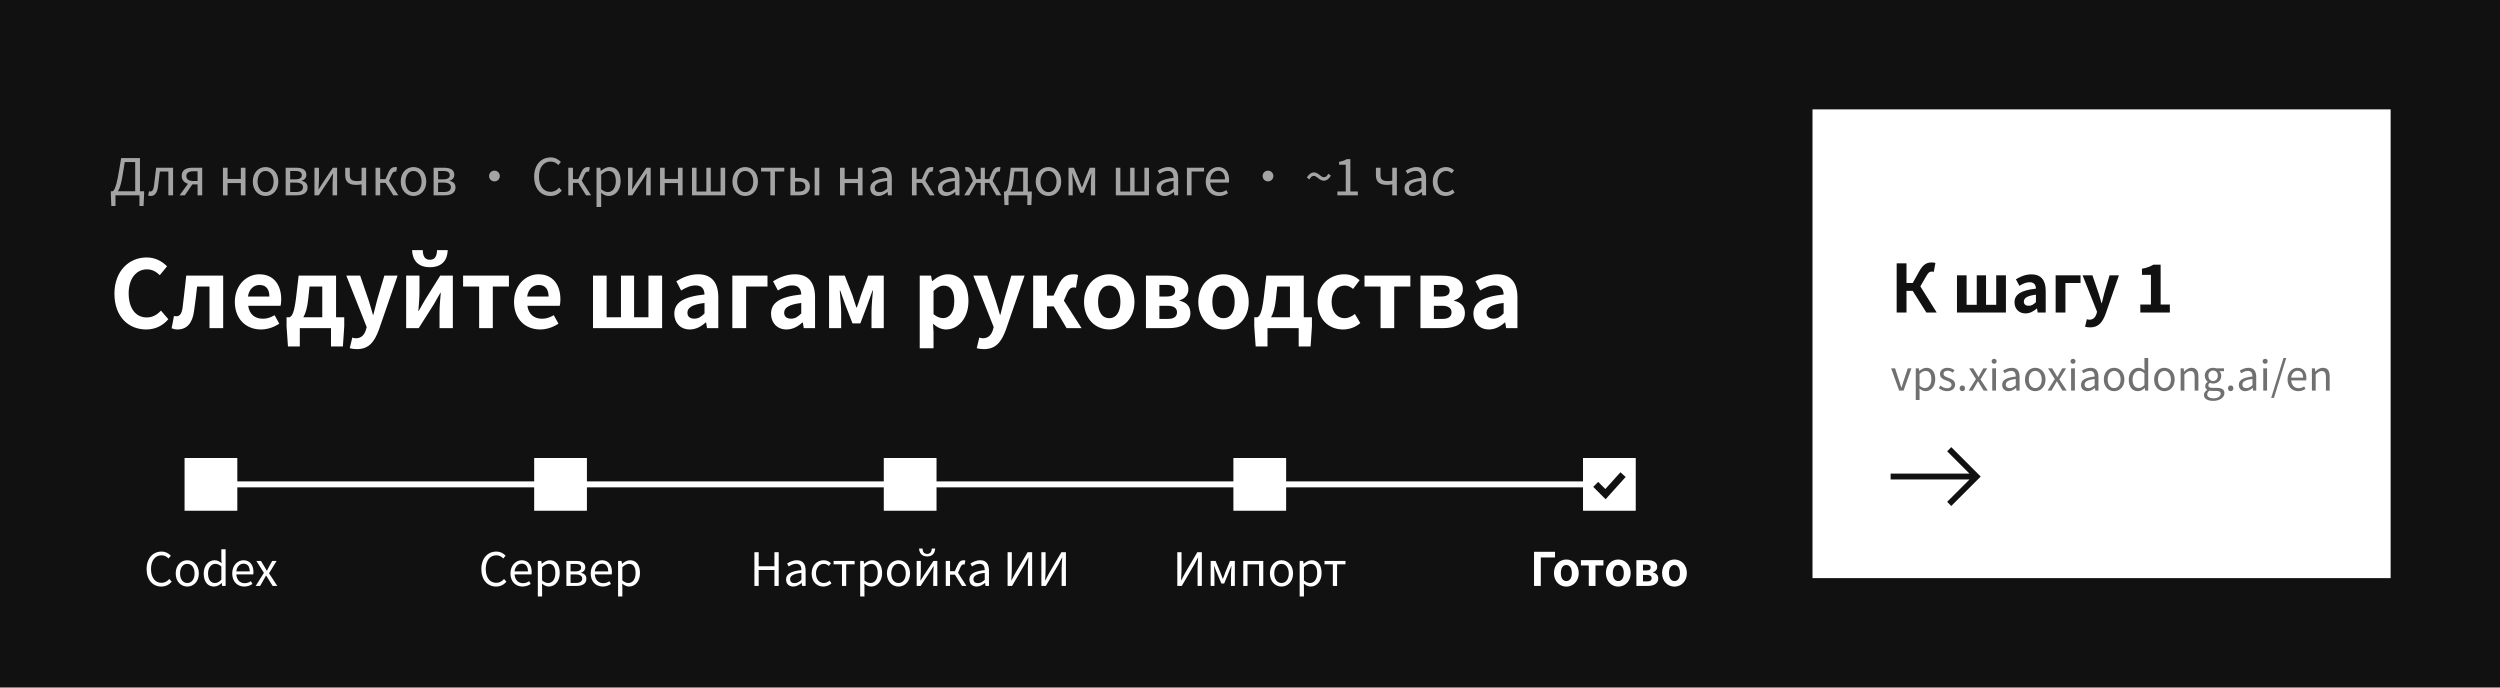
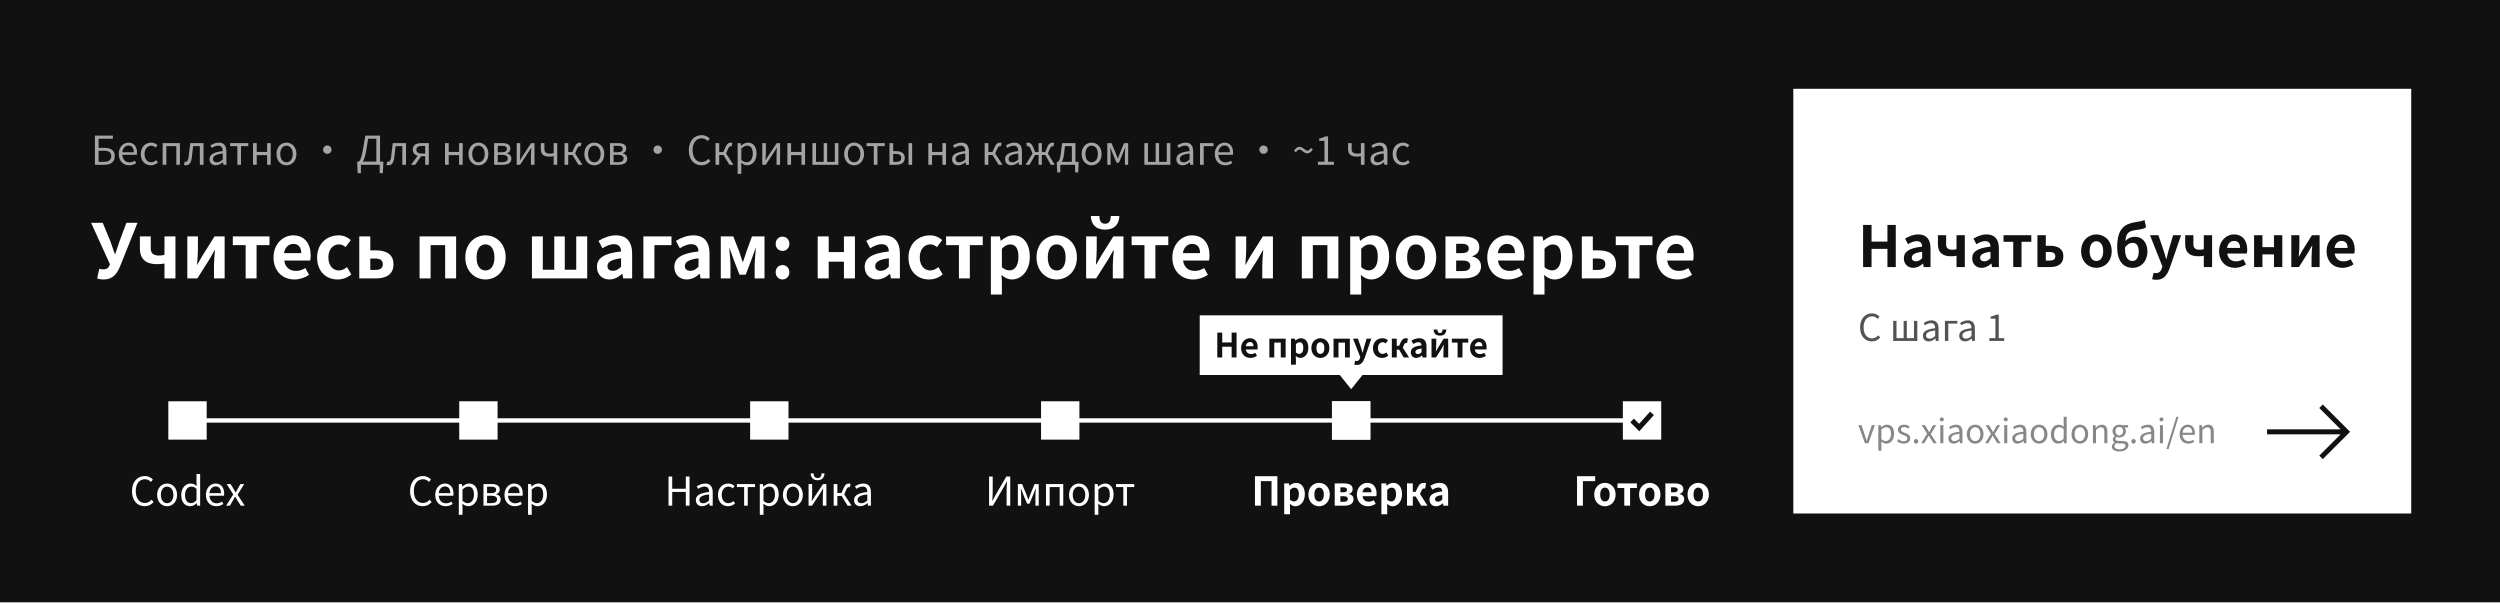
- <svg xmlns="http://www.w3.org/2000/svg" width="640" height="176" viewBox="0 0 640 176" role="img" aria-label="Следуйте шагам руководства">
+ <svg xmlns="http://www.w3.org/2000/svg" width="880" height="212" viewBox="0 0 880 212" role="img" aria-label="Учитесь по шагам: настройте и проверьте">
  <style>
- .track{stroke-dasharray:358;animation:fill 7s linear infinite}
- @keyframes fill{0%{stroke-dashoffset:358;opacity:1}62%{stroke-dashoffset:0}92%{stroke-dashoffset:0;opacity:1}100%{stroke-dashoffset:0;opacity:0}}
- .arrow{animation:nudge 1.4s ease-in-out infinite}
- @keyframes nudge{0%,100%{transform:translateX(0)}50%{transform:translateX(5px)}}
- .shine{animation:shine 7s ease-in-out infinite}
- @keyframes shine{0%,62%{transform:translateX(-80px)}76%,100%{transform:translateX(228px)}}
- .ok{animation:ok 7s ease infinite}
+ .track{stroke-dasharray:512;animation:fill 8s linear infinite}
+ @keyframes fill{0%{stroke-dashoffset:512;opacity:1}62%{stroke-dashoffset:0}92%{stroke-dashoffset:0;opacity:1}100%{stroke-dashoffset:0;opacity:0}}
+ .arrow{animation:nudge 1.2s ease-in-out infinite}
+ @keyframes nudge{0%,100%{transform:translateX(0)}50%{transform:translateX(6px)}}
+ .shine{animation:shine 8s ease-in-out infinite}
+ @keyframes shine{0%,62%{transform:translateX(-90px)}76%,100%{transform:translateX(306px)}}
+ .ring{transform-box:fill-box;transform-origin:center;animation:ring 2s ease-out infinite}
+ @keyframes ring{0%{transform:scale(1);opacity:.55}100%{transform:scale(1.09,1.12);opacity:0}}
+ .ok{animation:ok 8s ease infinite}
@keyframes ok{0%,62%{opacity:0}66%,92%{opacity:1}100%{opacity:0}}
- .n0{animation:n0 7s steps(1,end) infinite}
+ .vr{transform-box:fill-box;transform-origin:center;animation:vr 8s ease-out infinite}
+ @keyframes vr{0%,49.6%{transform:scale(1);opacity:0}50.6%{opacity:.8}63.6%,100%{transform:scale(2.6);opacity:0}}
+ .n0{animation:n0 8s steps(1,end) infinite}
@keyframes n0{0%{fill-opacity:0}0%{fill-opacity:1}92%{fill-opacity:1}100%{fill-opacity:0}}
- .l0{animation:l0 7s ease infinite}
+ .l0{animation:l0 8s ease infinite}
@keyframes l0{0%{opacity:.4}0%{opacity:.4}3%{opacity:1}92%{opacity:1}100%{opacity:.4}}
- .n1{animation:n1 7s steps(1,end) infinite}
- @keyframes n1{0%{fill-opacity:0}15.5%{fill-opacity:1}92%{fill-opacity:1}100%{fill-opacity:0}}
- .l1{animation:l1 7s ease infinite}
- @keyframes l1{0%{opacity:.4}15.4%{opacity:.4}18.5%{opacity:1}92%{opacity:1}100%{opacity:.4}}
- .n2{animation:n2 7s steps(1,end) infinite}
- @keyframes n2{0%{fill-opacity:0}31%{fill-opacity:1}92%{fill-opacity:1}100%{fill-opacity:0}}
- .l2{animation:l2 7s ease infinite}
- @keyframes l2{0%{opacity:.4}30.9%{opacity:.4}34%{opacity:1}92%{opacity:1}100%{opacity:.4}}
- .n3{animation:n3 7s steps(1,end) infinite}
- @keyframes n3{0%{fill-opacity:0}46.5%{fill-opacity:1}92%{fill-opacity:1}100%{fill-opacity:0}}
- .l3{animation:l3 7s ease infinite}
- @keyframes l3{0%{opacity:.4}46.4%{opacity:.4}49.5%{opacity:1}92%{opacity:1}100%{opacity:.4}}
- .n4{animation:n4 7s steps(1,end) infinite}
- @keyframes n4{0%{fill-opacity:0}62%{fill-opacity:1}92%{fill-opacity:1}100%{fill-opacity:0}}
- .l4{animation:l4 7s ease infinite}
- @keyframes l4{0%{opacity:.4}61.9%{opacity:.4}65%{opacity:1}92%{opacity:1}100%{opacity:.4}}
- @media (prefers-reduced-motion:reduce){*{animation:none!important}}
+ .n1{animation:n1 8s steps(1,end) infinite}
+ @keyframes n1{0%{fill-opacity:0}12.4%{fill-opacity:1}92%{fill-opacity:1}100%{fill-opacity:0}}
+ .l1{animation:l1 8s ease infinite}
+ @keyframes l1{0%{opacity:.4}12.3%{opacity:.4}15.4%{opacity:1}92%{opacity:1}100%{opacity:.4}}
+ .n2{animation:n2 8s steps(1,end) infinite}
+ @keyframes n2{0%{fill-opacity:0}24.8%{fill-opacity:1}92%{fill-opacity:1}100%{fill-opacity:0}}
+ .l2{animation:l2 8s ease infinite}
+ @keyframes l2{0%{opacity:.4}24.7%{opacity:.4}27.8%{opacity:1}92%{opacity:1}100%{opacity:.4}}
+ .n3{animation:n3 8s steps(1,end) infinite}
+ @keyframes n3{0%{fill-opacity:0}37.2%{fill-opacity:1}92%{fill-opacity:1}100%{fill-opacity:0}}
+ .l3{animation:l3 8s ease infinite}
+ @keyframes l3{0%{opacity:.4}37.1%{opacity:.4}40.2%{opacity:1}92%{opacity:1}100%{opacity:.4}}
+ .n4{animation:n4 8s steps(1,end) infinite}
+ @keyframes n4{0%{fill-opacity:0}49.6%{fill-opacity:1}92%{fill-opacity:1}100%{fill-opacity:0}}
+ .l4{animation:l4 8s ease infinite}
+ @keyframes l4{0%{opacity:.4}49.5%{opacity:.4}52.6%{opacity:1}92%{opacity:1}100%{opacity:.4}}
+ .n5{animation:n5 8s steps(1,end) infinite}
+ @keyframes n5{0%{fill-opacity:0}62%{fill-opacity:1}92%{fill-opacity:1}100%{fill-opacity:0}}
+ .l5{animation:l5 8s ease infinite}
+ @keyframes l5{0%{opacity:.4}61.9%{opacity:.4}65%{opacity:1}92%{opacity:1}100%{opacity:.4}}
+ @media (prefers-reduced-motion:reduce){*{animation:none!important}.ring,.vr{opacity:0}}
</style>
  <defs>
    <clipPath id="cc">
-       <rect x="464" y="28" width="148" height="120" />
+       <rect x="632" y="32" width="216" height="148" />
    </clipPath>
    <linearGradient id="sg" x1="0" x2="1">
      <stop offset="0" stop-color="#111111" stop-opacity="0" />
      <stop offset=".5" stop-color="#111111" stop-opacity=".1" />
      <stop offset="1" stop-color="#111111" stop-opacity="0" />
    </linearGradient>
  </defs>
-   <rect width="640" height="176" fill="#111111" />
-   <text x="28" y="50" font-family="-apple-system,BlinkMacSystemFont,'Segoe UI','PingFang SC','Hiragino Sans','Apple SD Gothic Neo','Malgun Gothic','Microsoft YaHei','Noto Sans CJK SC','Noto Sans Arabic','Noto Sans',Helvetica,Arial,sans-serif" font-size="13" font-weight="400" fill="#ffffff" fill-opacity=".62" text-anchor="start">Для новичков · Скриншоты на каждом шаге · ~1 час</text>
-   <text x="28" y="84" font-family="-apple-system,BlinkMacSystemFont,'Segoe UI','PingFang SC','Hiragino Sans','Apple SD Gothic Neo','Malgun Gothic','Microsoft YaHei','Noto Sans CJK SC','Noto Sans Arabic','Noto Sans',Helvetica,Arial,sans-serif" font-size="24" font-weight="700" fill="#ffffff" text-anchor="start">Следуйте шагам руководства</text>
-   <line x1="54" y1="124" x2="412" y2="124" stroke="#ffffff" stroke-opacity=".22" stroke-width="1.5" />
-   <line class="track" x1="54" y1="124" x2="412" y2="124" stroke="#ffffff" stroke-width="1.5" />
-   <rect class="n0" x="48" y="118" width="12" height="12" fill="#ffffff" stroke="#ffffff" stroke-width="1.5" />
-   <text x="54" y="150" font-family="-apple-system,BlinkMacSystemFont,'Segoe UI','PingFang SC','Hiragino Sans','Apple SD Gothic Neo','Malgun Gothic','Microsoft YaHei','Noto Sans CJK SC','Noto Sans Arabic','Noto Sans',Helvetica,Arial,sans-serif" font-size="11.8" font-weight="500" class="l0" fill="#ffffff" text-anchor="middle">Codex</text>
-   <rect class="n1" x="137.5" y="118" width="12" height="12" fill="#ffffff" stroke="#ffffff" stroke-width="1.5" />
-   <text x="143.5" y="150" font-family="-apple-system,BlinkMacSystemFont,'Segoe UI','PingFang SC','Hiragino Sans','Apple SD Gothic Neo','Malgun Gothic','Microsoft YaHei','Noto Sans CJK SC','Noto Sans Arabic','Noto Sans',Helvetica,Arial,sans-serif" font-size="11.8" font-weight="500" class="l1" fill="#ffffff" text-anchor="middle">Сервер</text>
-   <rect class="n2" x="227" y="118" width="12" height="12" fill="#ffffff" stroke="#ffffff" stroke-width="1.5" />
-   <text x="233" y="150" font-family="-apple-system,BlinkMacSystemFont,'Segoe UI','PingFang SC','Hiragino Sans','Apple SD Gothic Neo','Malgun Gothic','Microsoft YaHei','Noto Sans CJK SC','Noto Sans Arabic','Noto Sans',Helvetica,Arial,sans-serif" font-size="11.8" font-weight="500" class="l2" fill="#ffffff" text-anchor="middle">Настройка ИИ</text>
-   <rect class="n3" x="316.5" y="118" width="12" height="12" fill="#ffffff" stroke="#ffffff" stroke-width="1.5" />
-   <text x="322.5" y="150" font-family="-apple-system,BlinkMacSystemFont,'Segoe UI','PingFang SC','Hiragino Sans','Apple SD Gothic Neo','Malgun Gothic','Microsoft YaHei','Noto Sans CJK SC','Noto Sans Arabic','Noto Sans',Helvetica,Arial,sans-serif" font-size="11.8" font-weight="500" class="l3" fill="#ffffff" text-anchor="middle">Импорт</text>
-   <rect class="n4" x="406" y="118" width="12" height="12" fill="#ffffff" stroke="#ffffff" stroke-width="1.5" />
-   <path class="ok" d="M408.5 124l2.5 2.5 4.5-5" fill="none" stroke="#111111" stroke-width="1.8" stroke-linejoin="miter" />
-   <text x="412" y="150" font-family="-apple-system,BlinkMacSystemFont,'Segoe UI','PingFang SC','Hiragino Sans','Apple SD Gothic Neo','Malgun Gothic','Microsoft YaHei','Noto Sans CJK SC','Noto Sans Arabic','Noto Sans',Helvetica,Arial,sans-serif" font-size="11.8" font-weight="700" class="l4" fill="#ffffff" text-anchor="middle">Готово</text>
-   <rect x="464" y="28" width="148" height="120" fill="#ffffff" />
+   <rect width="880" height="212" fill="#111111" />
+   <text x="32" y="58" font-family="-apple-system,BlinkMacSystemFont,'Segoe UI','PingFang SC','Hiragino Sans','Apple SD Gothic Neo','Malgun Gothic','Microsoft YaHei','Noto Sans CJK SC','Noto Sans Arabic','Noto Sans',Helvetica,Arial,sans-serif" font-size="14" font-weight="400" fill="#ffffff" fill-opacity=".62">Бесплатно · Для новичков · Скриншоты на каждом шаге · ~1 час</text>
+   <text x="32" y="98" font-family="-apple-system,BlinkMacSystemFont,'Segoe UI','PingFang SC','Hiragino Sans','Apple SD Gothic Neo','Malgun Gothic','Microsoft YaHei','Noto Sans CJK SC','Noto Sans Arabic','Noto Sans',Helvetica,Arial,sans-serif" font-size="26.4" font-weight="700" fill="#ffffff">Учитесь по шагам: настройте и проверьте</text>
+   <line x1="66" y1="148" x2="578" y2="148" stroke="#ffffff" stroke-opacity=".22" stroke-width="1.5" />
+   <line class="track" x1="66" y1="148" x2="578" y2="148" stroke="#ffffff" stroke-width="1.5" />
+   <rect x="422.299" y="111" width="106.602" height="21" fill="#ffffff" />
+   <path d="M471.6 132l4 5 4-5z" fill="#ffffff" />
+   <text x="475.6" y="125.82" font-family="-apple-system,BlinkMacSystemFont,'Segoe UI','PingFang SC','Hiragino Sans','Apple SD Gothic Neo','Malgun Gothic','Microsoft YaHei','Noto Sans CJK SC','Noto Sans Arabic','Noto Sans',Helvetica,Arial,sans-serif" font-size="11.8" font-weight="700" fill="#111111" text-anchor="middle">Не пропускайте</text>
+   <rect class="n0" x="60" y="142" width="12" height="12" fill="#ffffff" stroke="#ffffff" stroke-width="1.5" />
+   <text x="66" y="178" font-family="-apple-system,BlinkMacSystemFont,'Segoe UI','PingFang SC','Hiragino Sans','Apple SD Gothic Neo','Malgun Gothic','Microsoft YaHei','Noto Sans CJK SC','Noto Sans Arabic','Noto Sans',Helvetica,Arial,sans-serif" font-size="14" font-weight="500" class="l0" fill="#ffffff" text-anchor="middle">Codex</text>
+   <rect class="n1" x="162.4" y="142" width="12" height="12" fill="#ffffff" stroke="#ffffff" stroke-width="1.5" />
+   <text x="168.4" y="178" font-family="-apple-system,BlinkMacSystemFont,'Segoe UI','PingFang SC','Hiragino Sans','Apple SD Gothic Neo','Malgun Gothic','Microsoft YaHei','Noto Sans CJK SC','Noto Sans Arabic','Noto Sans',Helvetica,Arial,sans-serif" font-size="14" font-weight="500" class="l1" fill="#ffffff" text-anchor="middle">Сервер</text>
+   <rect class="n2" x="264.8" y="142" width="12" height="12" fill="#ffffff" stroke="#ffffff" stroke-width="1.5" />
+   <text x="270.8" y="178" font-family="-apple-system,BlinkMacSystemFont,'Segoe UI','PingFang SC','Hiragino Sans','Apple SD Gothic Neo','Malgun Gothic','Microsoft YaHei','Noto Sans CJK SC','Noto Sans Arabic','Noto Sans',Helvetica,Arial,sans-serif" font-size="14" font-weight="500" class="l2" fill="#ffffff" text-anchor="middle">Настройка</text>
+   <rect class="n3" x="367.2" y="142" width="12" height="12" fill="#ffffff" stroke="#ffffff" stroke-width="1.5" />
+   <text x="373.2" y="178" font-family="-apple-system,BlinkMacSystemFont,'Segoe UI','PingFang SC','Hiragino Sans','Apple SD Gothic Neo','Malgun Gothic','Microsoft YaHei','Noto Sans CJK SC','Noto Sans Arabic','Noto Sans',Helvetica,Arial,sans-serif" font-size="14" font-weight="500" class="l3" fill="#ffffff" text-anchor="middle">Импорт</text>
+   <rect class="n4" x="469.6" y="142" width="12" height="12" fill="#ffffff" stroke="#ffffff" stroke-width="1.5" />
+   <rect class="vr" x="469.6" y="142" width="12" height="12" fill="none" stroke="#ffffff" stroke-width="1.5" />
+   <text x="475.6" y="178" font-family="-apple-system,BlinkMacSystemFont,'Segoe UI','PingFang SC','Hiragino Sans','Apple SD Gothic Neo','Malgun Gothic','Microsoft YaHei','Noto Sans CJK SC','Noto Sans Arabic','Noto Sans',Helvetica,Arial,sans-serif" font-size="14" font-weight="700" class="l4" fill="#ffffff" text-anchor="middle">Проверка</text>
+   <rect class="n5" x="572" y="142" width="12" height="12" fill="#ffffff" stroke="#ffffff" stroke-width="1.5" />
+   <path class="ok" d="M574.5 148l2.5 2.5 4.5-5" fill="none" stroke="#111111" stroke-width="1.8" stroke-linejoin="miter" />
+   <text x="578" y="178" font-family="-apple-system,BlinkMacSystemFont,'Segoe UI','PingFang SC','Hiragino Sans','Apple SD Gothic Neo','Malgun Gothic','Microsoft YaHei','Noto Sans CJK SC','Noto Sans Arabic','Noto Sans',Helvetica,Arial,sans-serif" font-size="14" font-weight="700" class="l5" fill="#ffffff" text-anchor="middle">Готово</text>
+   <rect class="ring" x="632" y="32" width="216" height="148" fill="none" stroke="#ffffff" stroke-width="1.5" />
+   <rect x="632" y="32" width="216" height="148" fill="#ffffff" />
  <g clip-path="url(#cc)">
-     <rect class="shine" x="404" y="28" width="60" height="120" fill="url(#sg)" />
+     <rect class="shine" x="562" y="32" width="70" height="148" fill="url(#sg)" />
  </g>
-   <text x="484" y="80" font-family="-apple-system,BlinkMacSystemFont,'Segoe UI','PingFang SC','Hiragino Sans','Apple SD Gothic Neo','Malgun Gothic','Microsoft YaHei','Noto Sans CJK SC','Noto Sans Arabic','Noto Sans',Helvetica,Arial,sans-serif" font-size="17" font-weight="700" fill="#111111" text-anchor="start">К шагу 1</text>
-   <text x="484" y="100" font-family="-apple-system,BlinkMacSystemFont,'Segoe UI','PingFang SC','Hiragino Sans','Apple SD Gothic Neo','Malgun Gothic','Microsoft YaHei','Noto Sans CJK SC','Noto Sans Arabic','Noto Sans',Helvetica,Arial,sans-serif" font-size="10.5" font-weight="400" fill="#111111" fill-opacity=".6" text-anchor="start" direction="ltr" unicode-bidi="embed">vps.xiaoxiaodong.ai/en</text>
+   <text x="654" y="94" font-family="-apple-system,BlinkMacSystemFont,'Segoe UI','PingFang SC','Hiragino Sans','Apple SD Gothic Neo','Malgun Gothic','Microsoft YaHei','Noto Sans CJK SC','Noto Sans Arabic','Noto Sans',Helvetica,Arial,sans-serif" font-size="20" font-weight="700" fill="#111111">Начать обучение</text>
+   <text x="654" y="120" font-family="-apple-system,BlinkMacSystemFont,'Segoe UI','PingFang SC','Hiragino Sans','Apple SD Gothic Neo','Malgun Gothic','Microsoft YaHei','Noto Sans CJK SC','Noto Sans Arabic','Noto Sans',Helvetica,Arial,sans-serif" font-size="13" font-weight="400" fill="#111111" fill-opacity=".72">С шага 1</text>
+   <text x="654" y="156" font-family="-apple-system,BlinkMacSystemFont,'Segoe UI','PingFang SC','Hiragino Sans','Apple SD Gothic Neo','Malgun Gothic','Microsoft YaHei','Noto Sans CJK SC','Noto Sans Arabic','Noto Sans',Helvetica,Arial,sans-serif" font-size="11.7" font-weight="400" fill="#111111" fill-opacity=".5" text-anchor="start" direction="ltr" unicode-bidi="embed">vps.xiaoxiaodong.ai/en</text>
  <g class="arrow">
-     <path d="M484 122h22M499 115l7 7-7 7" fill="none" stroke="#111111" stroke-width="1.5" stroke-linejoin="miter" />
+     <path d="M798 152h28M817 143l9 9-9 9" fill="none" stroke="#111111" stroke-width="1.75" stroke-linejoin="miter" />
  </g>
</svg>
